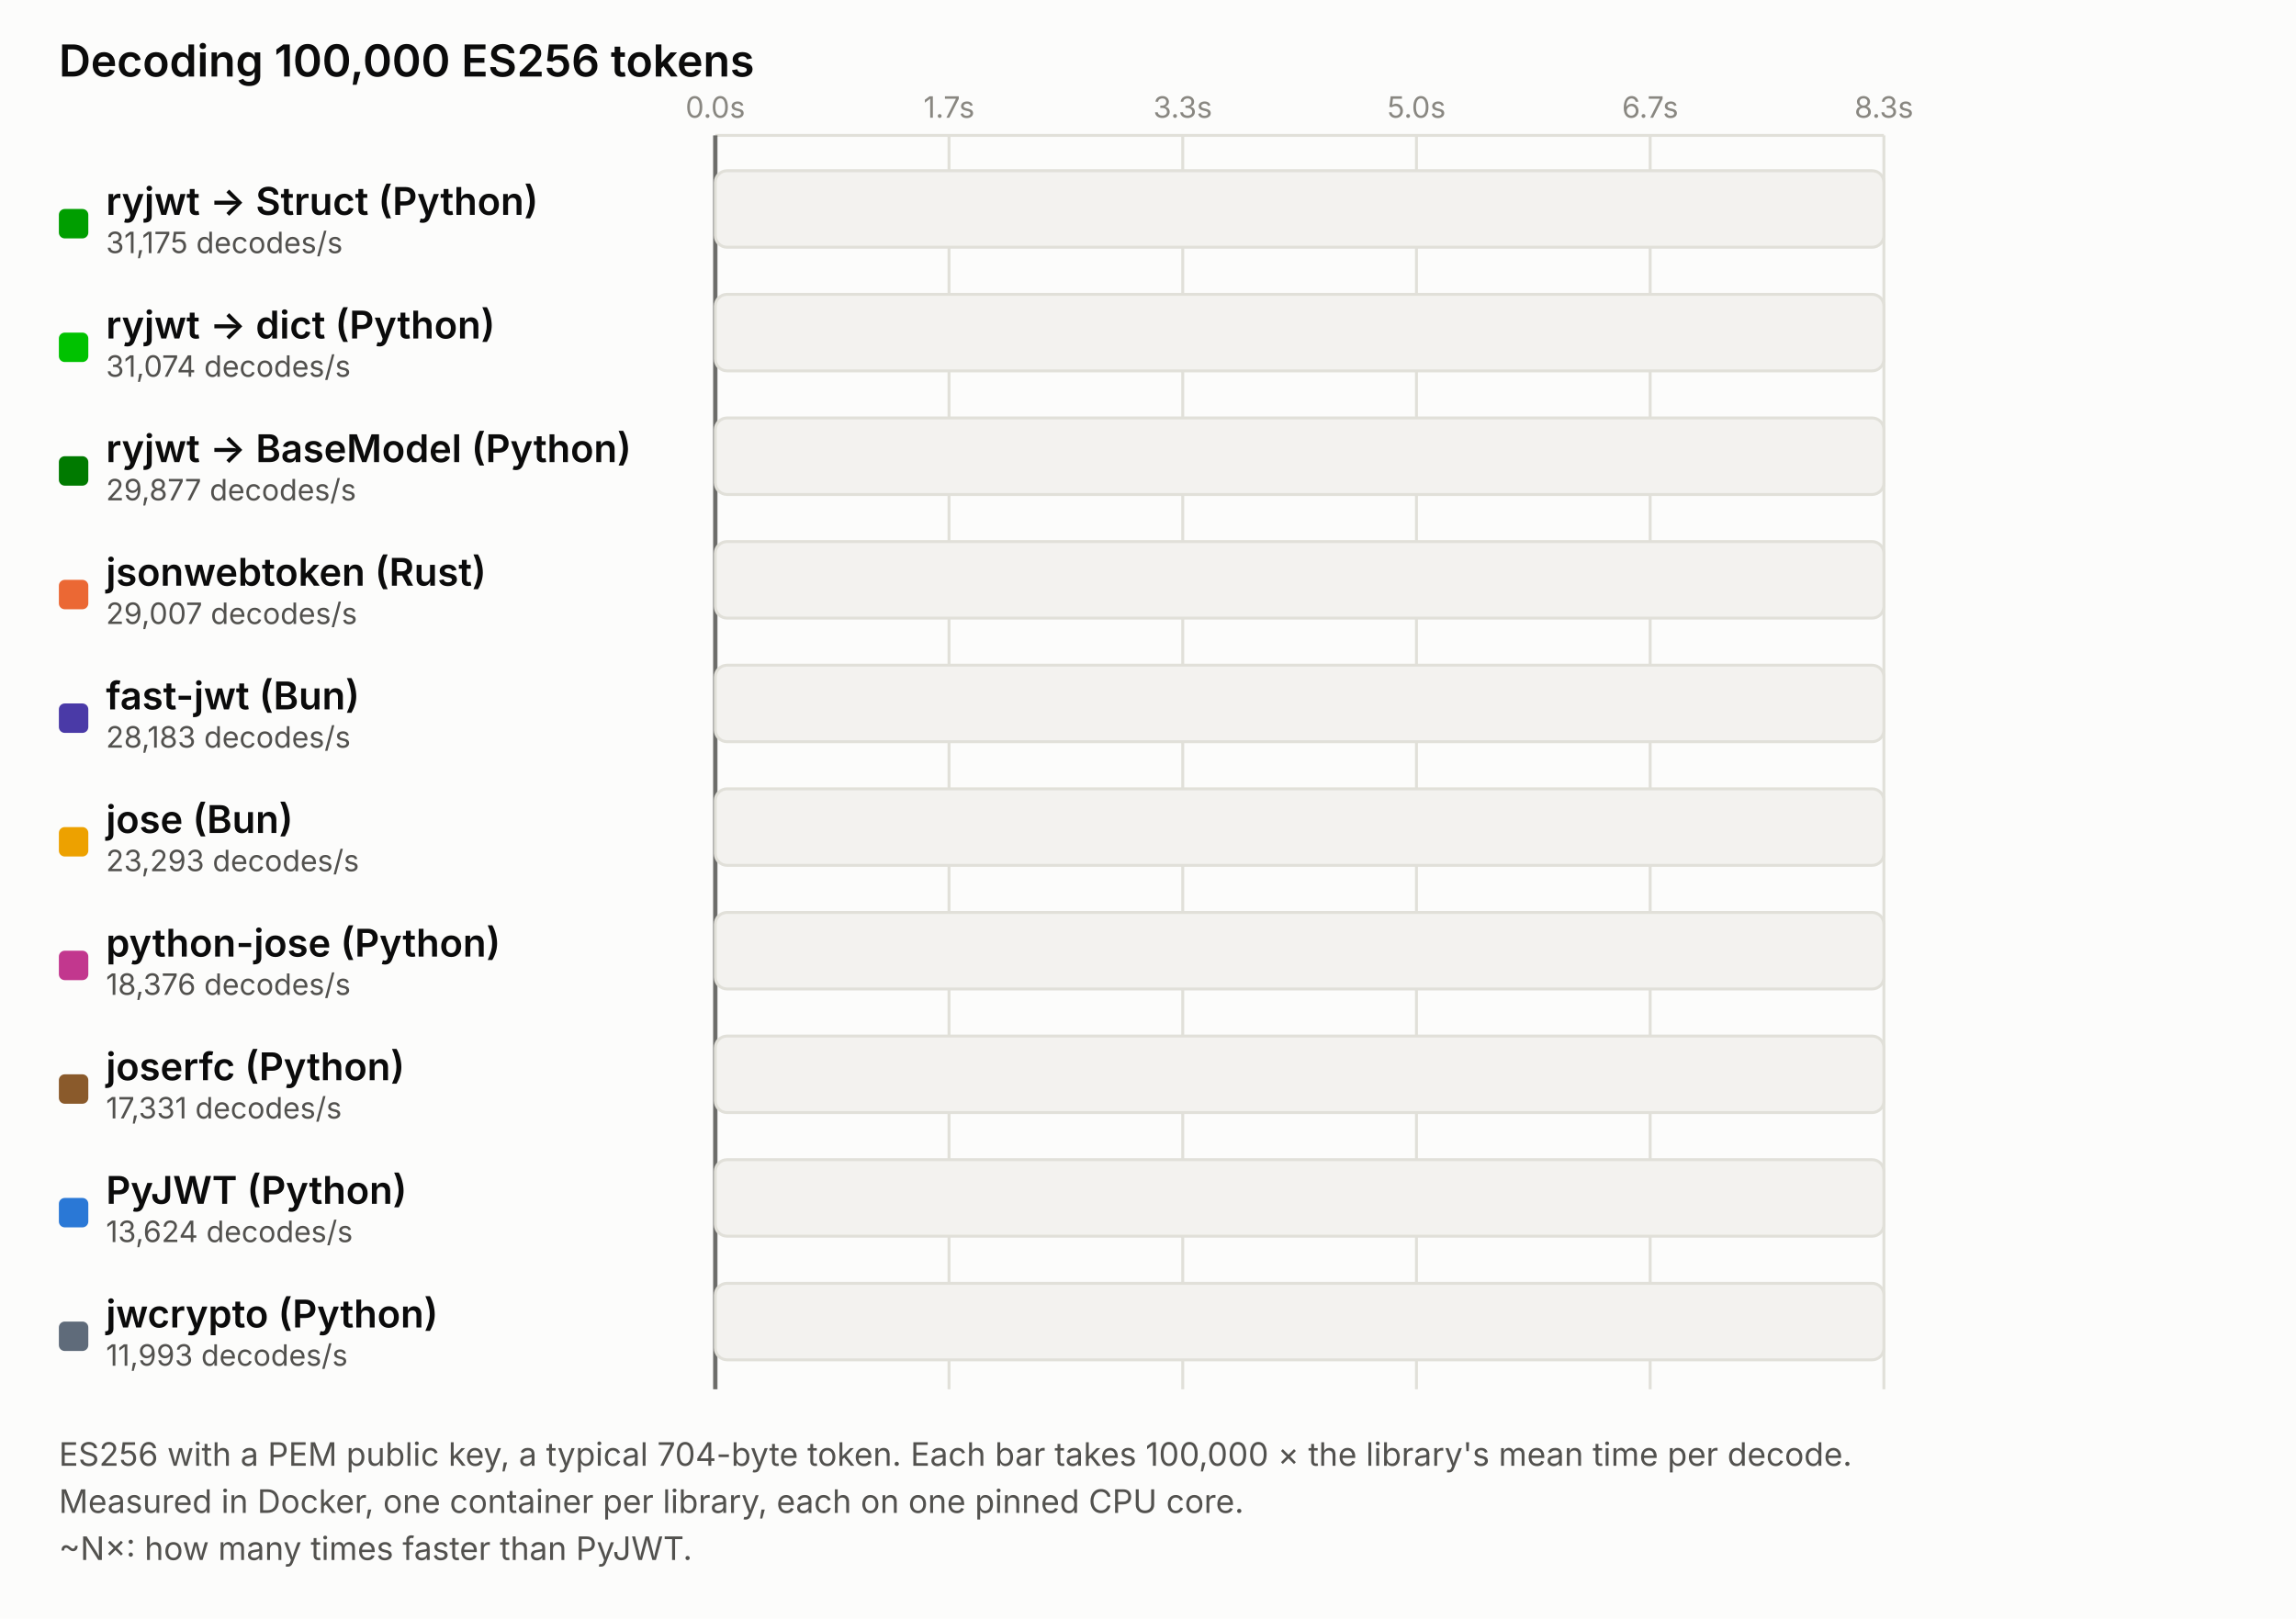
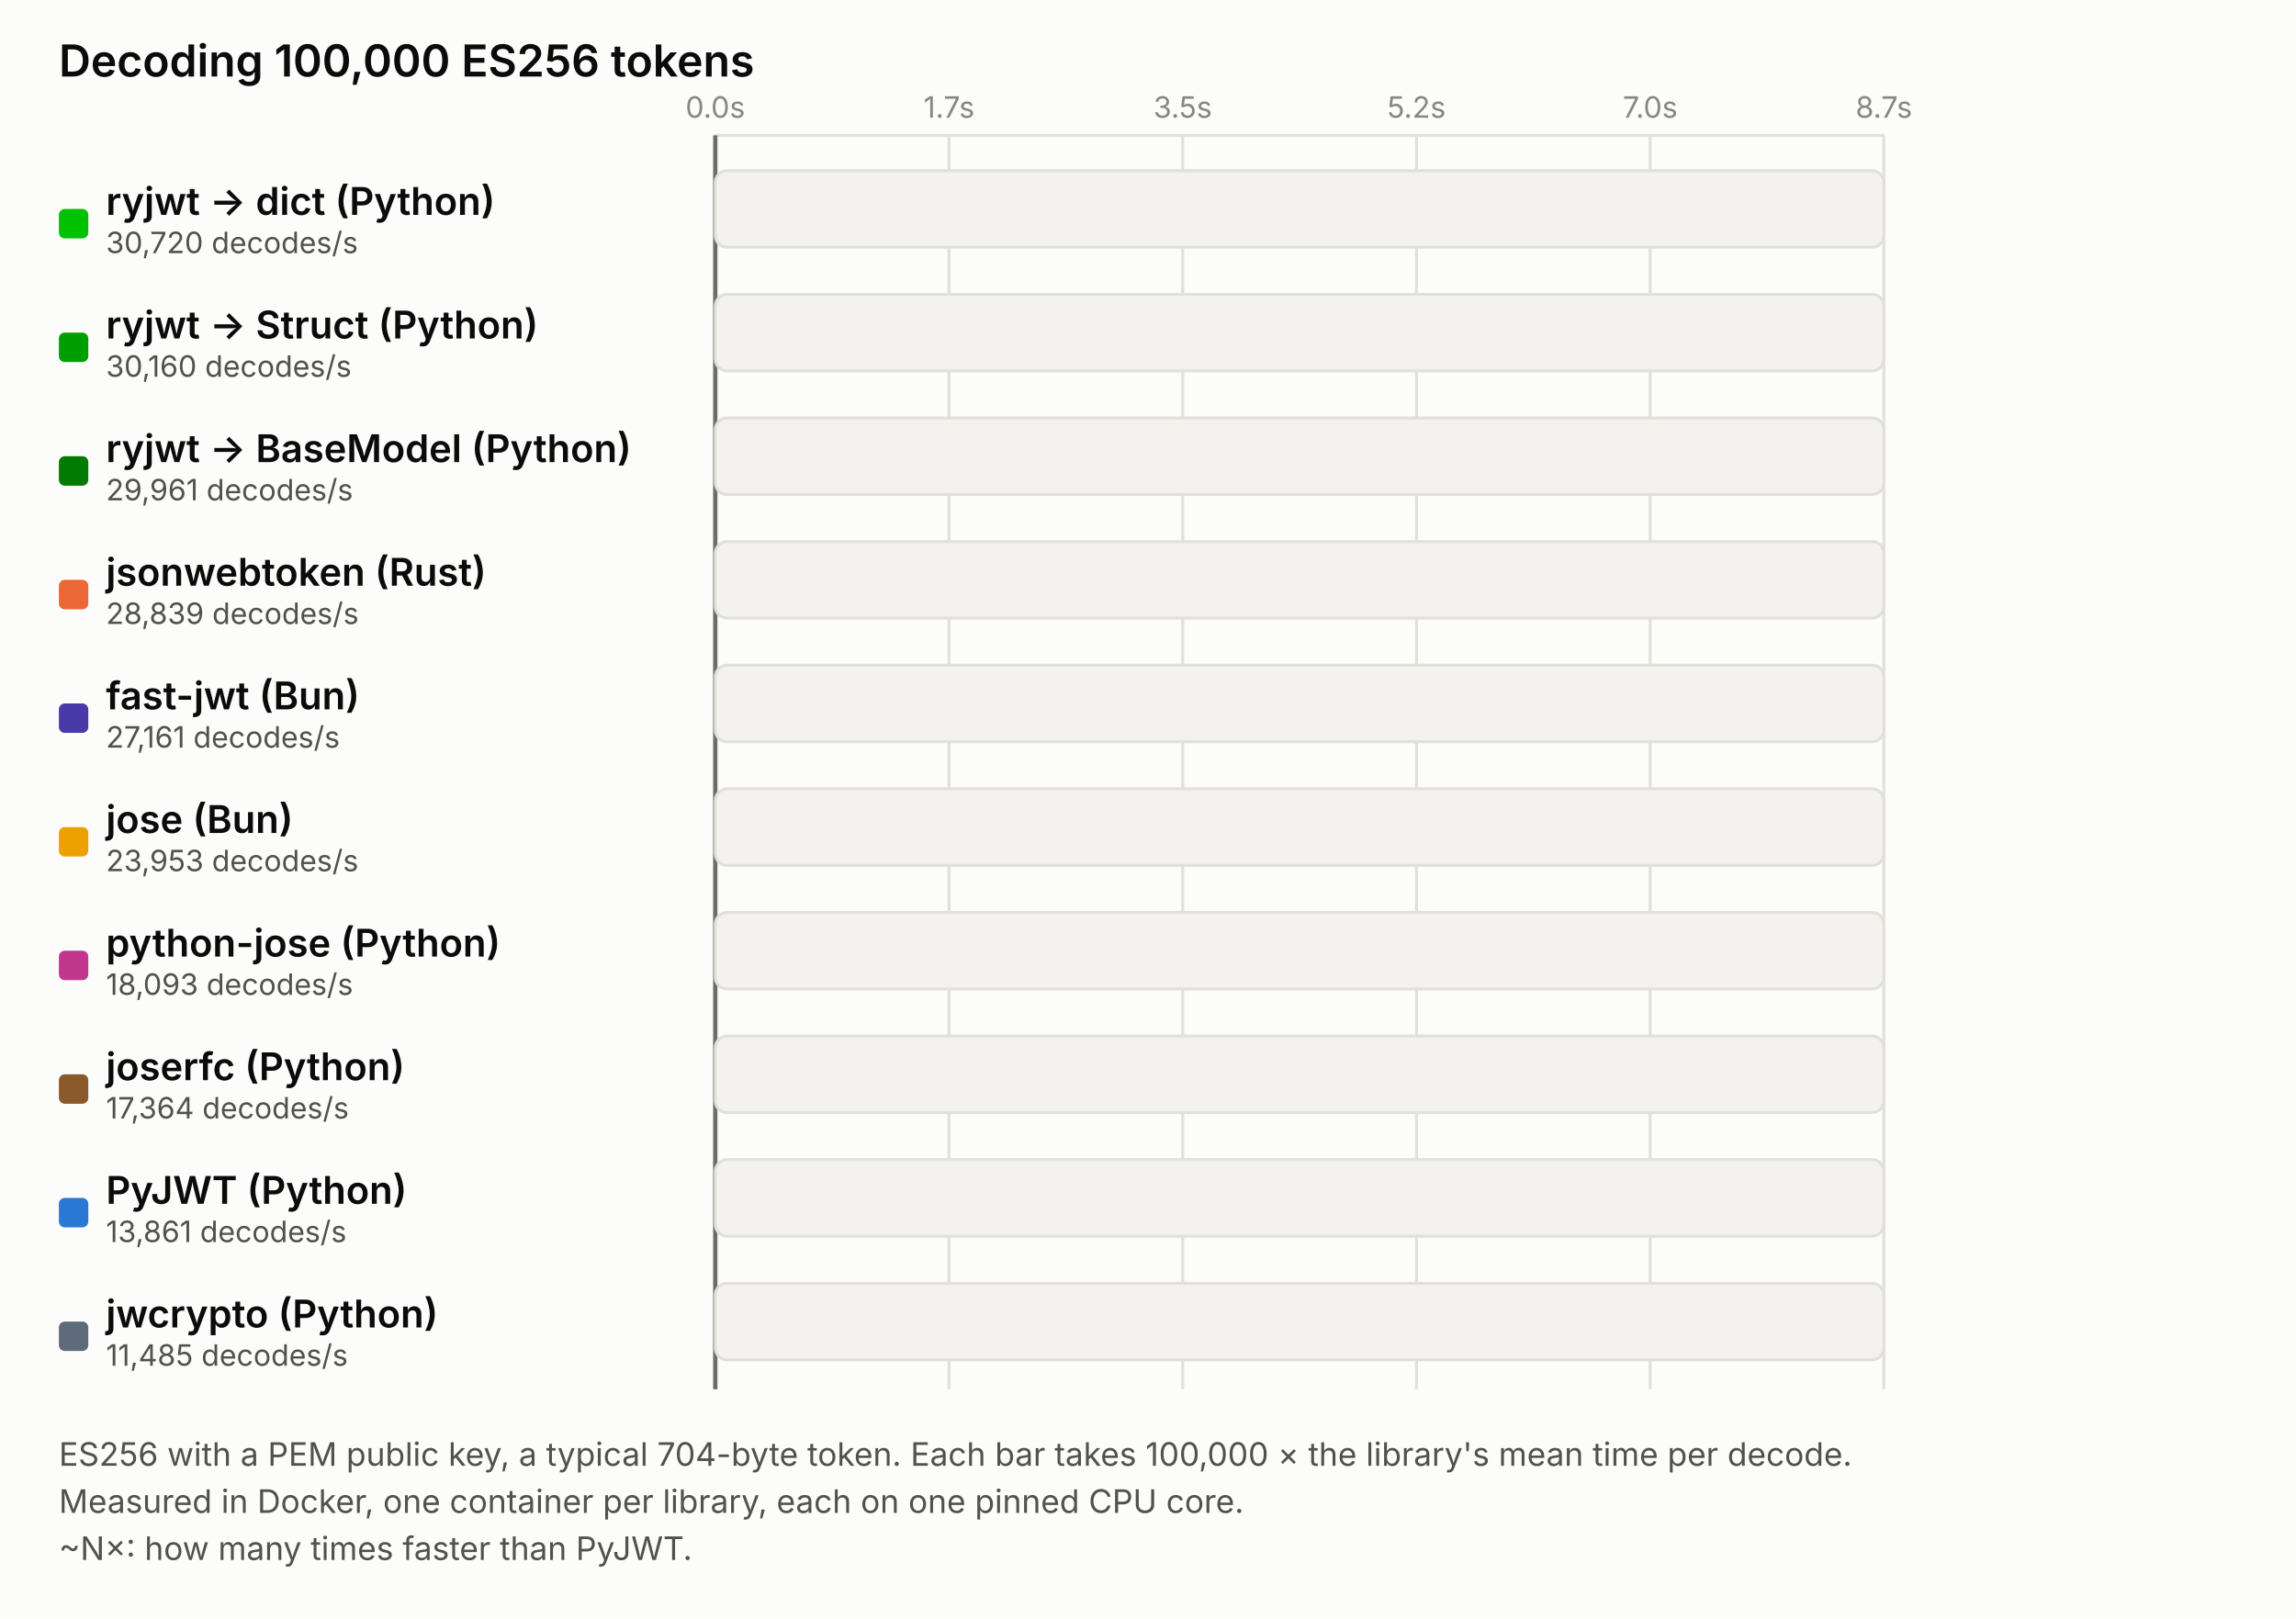
<svg xmlns="http://www.w3.org/2000/svg" width="780" height="550" viewBox="0 0 780 550">
  <style>
    text { font-family: system-ui, -apple-system, "Segoe UI", sans-serif; }
    .title { font-size: 15px; fill: #0b0b0b; font-weight: 600; }
    .tick { font-size: 10px; fill: #898781; }
    .name { font-size: 13px; fill: #0b0b0b; font-weight: 600; }
    .rate { font-size: 10px; fill: #52514e; }
    .caption { font-size: 11px; fill: #52514e; }
    .badge { font-size: 12px; font-weight: 700; }
    .speedup { font-size: 11px; font-weight: 600; fill: #52514e; }
    .track { fill: #f3f2ef; stroke: #e1e0d9; }
    .grid { stroke: #e1e0d9; stroke-width: 1; }
    .playhead { stroke: #0b0b0b; stroke-width: 1.5; opacity: 0.55; }

-     /* One 11.338s loop: the race runs for the first 73.541%
-        (8.338s, the slowest library's time), then every bar holds
+     /* One 11.707s loop: the race runs for the first 74.374%
+        (8.707s, the slowest library's time), then every bar holds
       for 3s, so the finish times can be read, before it restarts. */
-     #playhead { animation: playhead 11.338s linear infinite; }
-     #bar-ryjwt-msgspec { animation: fill-ryjwt-msgspec 11.338s linear infinite; }
-     #badge-ryjwt-msgspec { animation: show-ryjwt-msgspec 11.338s step-end infinite; }
-     @keyframes fill-ryjwt-msgspec { 0% { width: 0; } 28.291% { width: 397px; } 100% { width: 397px; } }
-     @keyframes show-ryjwt-msgspec { 0% { opacity: 0; } 28.291% { opacity: 1; } 100% { opacity: 1; } }
-     #bar-ryjwt { animation: fill-ryjwt 11.338s linear infinite; }
-     #badge-ryjwt { animation: show-ryjwt 11.338s step-end infinite; }
-     @keyframes fill-ryjwt { 0% { width: 0; } 28.383% { width: 397px; } 100% { width: 397px; } }
-     @keyframes show-ryjwt { 0% { opacity: 0; } 28.383% { opacity: 1; } 100% { opacity: 1; } }
-     #bar-ryjwt-pydantic { animation: fill-ryjwt-pydantic 11.338s linear infinite; }
-     #badge-ryjwt-pydantic { animation: show-ryjwt-pydantic 11.338s step-end infinite; }
-     @keyframes fill-ryjwt-pydantic { 0% { width: 0; } 29.520% { width: 397px; } 100% { width: 397px; } }
-     @keyframes show-ryjwt-pydantic { 0% { opacity: 0; } 29.520% { opacity: 1; } 100% { opacity: 1; } }
-     #bar-jsonwebtoken { animation: fill-jsonwebtoken 11.338s linear infinite; }
-     #badge-jsonwebtoken { animation: show-jsonwebtoken 11.338s step-end infinite; }
-     @keyframes fill-jsonwebtoken { 0% { width: 0; } 30.406% { width: 397px; } 100% { width: 397px; } }
-     @keyframes show-jsonwebtoken { 0% { opacity: 0; } 30.406% { opacity: 1; } 100% { opacity: 1; } }
-     #bar-fast-jwt { animation: fill-fast-jwt 11.338s linear infinite; }
-     #badge-fast-jwt { animation: show-fast-jwt 11.338s step-end infinite; }
-     @keyframes fill-fast-jwt { 0% { width: 0; } 31.294% { width: 397px; } 100% { width: 397px; } }
-     @keyframes show-fast-jwt { 0% { opacity: 0; } 31.294% { opacity: 1; } 100% { opacity: 1; } }
-     #bar-jose { animation: fill-jose 11.338s linear infinite; }
-     #badge-jose { animation: show-jose 11.338s step-end infinite; }
-     @keyframes fill-jose { 0% { width: 0; } 37.865% { width: 397px; } 100% { width: 397px; } }
-     @keyframes show-jose { 0% { opacity: 0; } 37.865% { opacity: 1; } 100% { opacity: 1; } }
-     #bar-python-jose { animation: fill-python-jose 11.338s linear infinite; }
-     #badge-python-jose { animation: show-python-jose 11.338s step-end infinite; }
-     @keyframes fill-python-jose { 0% { width: 0; } 47.997% { width: 397px; } 100% { width: 397px; } }
-     @keyframes show-python-jose { 0% { opacity: 0; } 47.997% { opacity: 1; } 100% { opacity: 1; } }
-     #bar-joserfc { animation: fill-joserfc 11.338s linear infinite; }
-     #badge-joserfc { animation: show-joserfc 11.338s step-end infinite; }
-     @keyframes fill-joserfc { 0% { width: 0; } 50.891% { width: 397px; } 100% { width: 397px; } }
-     @keyframes show-joserfc { 0% { opacity: 0; } 50.891% { opacity: 1; } 100% { opacity: 1; } }
-     #bar-pyjwt { animation: fill-pyjwt 11.338s linear infinite; }
-     #badge-pyjwt { animation: show-pyjwt 11.338s step-end infinite; }
-     @keyframes fill-pyjwt { 0% { width: 0; } 64.736% { width: 397px; } 100% { width: 397px; } }
-     @keyframes show-pyjwt { 0% { opacity: 0; } 64.736% { opacity: 1; } 100% { opacity: 1; } }
-     #bar-jwcrypto { animation: fill-jwcrypto 11.338s linear infinite; }
-     #badge-jwcrypto { animation: show-jwcrypto 11.338s step-end infinite; }
-     @keyframes fill-jwcrypto { 0% { width: 0; } 73.541% { width: 397px; } 100% { width: 397px; } }
-     @keyframes show-jwcrypto { 0% { opacity: 0; } 73.541% { opacity: 1; } 100% { opacity: 1; } }
+     #playhead { animation: playhead 11.707s linear infinite; }
+     #bar-ryjwt { animation: fill-ryjwt 11.707s linear infinite; }
+     #badge-ryjwt { animation: show-ryjwt 11.707s step-end infinite; }
+     @keyframes fill-ryjwt { 0% { width: 0; } 27.807% { width: 397px; } 100% { width: 397px; } }
+     @keyframes show-ryjwt { 0% { opacity: 0; } 27.807% { opacity: 1; } 100% { opacity: 1; } }
+     #bar-ryjwt-msgspec { animation: fill-ryjwt-msgspec 11.707s linear infinite; }
+     #badge-ryjwt-msgspec { animation: show-ryjwt-msgspec 11.707s step-end infinite; }
+     @keyframes fill-ryjwt-msgspec { 0% { width: 0; } 28.322% { width: 397px; } 100% { width: 397px; } }
+     @keyframes show-ryjwt-msgspec { 0% { opacity: 0; } 28.322% { opacity: 1; } 100% { opacity: 1; } }
+     #bar-ryjwt-pydantic { animation: fill-ryjwt-pydantic 11.707s linear infinite; }
+     #badge-ryjwt-pydantic { animation: show-ryjwt-pydantic 11.707s step-end infinite; }
+     @keyframes fill-ryjwt-pydantic { 0% { width: 0; } 28.511% { width: 397px; } 100% { width: 397px; } }
+     @keyframes show-ryjwt-pydantic { 0% { opacity: 0; } 28.511% { opacity: 1; } 100% { opacity: 1; } }
+     #bar-jsonwebtoken { animation: fill-jsonwebtoken 11.707s linear infinite; }
+     #badge-jsonwebtoken { animation: show-jsonwebtoken 11.707s step-end infinite; }
+     @keyframes fill-jsonwebtoken { 0% { width: 0; } 29.620% { width: 397px; } 100% { width: 397px; } }
+     @keyframes show-jsonwebtoken { 0% { opacity: 0; } 29.620% { opacity: 1; } 100% { opacity: 1; } }
+     #bar-fast-jwt { animation: fill-fast-jwt 11.707s linear infinite; }
+     #badge-fast-jwt { animation: show-fast-jwt 11.707s step-end infinite; }
+     @keyframes fill-fast-jwt { 0% { width: 0; } 31.450% { width: 397px; } 100% { width: 397px; } }
+     @keyframes show-fast-jwt { 0% { opacity: 0; } 31.450% { opacity: 1; } 100% { opacity: 1; } }
+     #bar-jose { animation: fill-jose 11.707s linear infinite; }
+     #badge-jose { animation: show-jose 11.707s step-end infinite; }
+     @keyframes fill-jose { 0% { width: 0; } 35.662% { width: 397px; } 100% { width: 397px; } }
+     @keyframes show-jose { 0% { opacity: 0; } 35.662% { opacity: 1; } 100% { opacity: 1; } }
+     #bar-python-jose { animation: fill-python-jose 11.707s linear infinite; }
+     #badge-python-jose { animation: show-python-jose 11.707s step-end infinite; }
+     @keyframes fill-python-jose { 0% { width: 0; } 47.212% { width: 397px; } 100% { width: 397px; } }
+     @keyframes show-python-jose { 0% { opacity: 0; } 47.212% { opacity: 1; } 100% { opacity: 1; } }
+     #bar-joserfc { animation: fill-joserfc 11.707s linear infinite; }
+     #badge-joserfc { animation: show-joserfc 11.707s step-end infinite; }
+     @keyframes fill-joserfc { 0% { width: 0; } 49.194% { width: 397px; } 100% { width: 397px; } }
+     @keyframes show-joserfc { 0% { opacity: 0; } 49.194% { opacity: 1; } 100% { opacity: 1; } }
+     #bar-pyjwt { animation: fill-pyjwt 11.707s linear infinite; }
+     #badge-pyjwt { animation: show-pyjwt 11.707s step-end infinite; }
+     @keyframes fill-pyjwt { 0% { width: 0; } 61.627% { width: 397px; } 100% { width: 397px; } }
+     @keyframes show-pyjwt { 0% { opacity: 0; } 61.627% { opacity: 1; } 100% { opacity: 1; } }
+     #bar-jwcrypto { animation: fill-jwcrypto 11.707s linear infinite; }
+     #badge-jwcrypto { animation: show-jwcrypto 11.707s step-end infinite; }
+     @keyframes fill-jwcrypto { 0% { width: 0; } 74.374% { width: 397px; } 100% { width: 397px; } }
+     @keyframes show-jwcrypto { 0% { opacity: 0; } 74.374% { opacity: 1; } 100% { opacity: 1; } }
    @keyframes playhead {
      0% { transform: translateX(0); }
-       73.541% { transform: translateX(397px); }
+       74.374% { transform: translateX(397px); }
      100% { transform: translateX(397px); }
    }
  </style>
  <rect width="780" height="550" fill="#fcfcfb" />
  <text x="20" y="26" class="title">Decoding 100,000 ES256 tokens</text>
  <g>
    <line x1="243" y1="46" x2="640" y2="46" class="grid" />
    <line x1="243.0" y1="46" x2="243.0" y2="472" class="grid" />
    <text x="243.0" y="40" class="tick" text-anchor="middle">0.0s</text>
    <line x1="322.4" y1="46" x2="322.4" y2="472" class="grid" />
    <text x="322.4" y="40" class="tick" text-anchor="middle">1.7s</text>
    <line x1="401.8" y1="46" x2="401.8" y2="472" class="grid" />
-     <text x="401.8" y="40" class="tick" text-anchor="middle">3.3s</text>
+     <text x="401.8" y="40" class="tick" text-anchor="middle">3.5s</text>
    <line x1="481.2" y1="46" x2="481.2" y2="472" class="grid" />
-     <text x="481.2" y="40" class="tick" text-anchor="middle">5.0s</text>
+     <text x="481.2" y="40" class="tick" text-anchor="middle">5.2s</text>
    <line x1="560.6" y1="46" x2="560.6" y2="472" class="grid" />
-     <text x="560.6" y="40" class="tick" text-anchor="middle">6.7s</text>
+     <text x="560.6" y="40" class="tick" text-anchor="middle">7.0s</text>
    <line x1="640.0" y1="46" x2="640.0" y2="472" class="grid" />
-     <text x="640.0" y="40" class="tick" text-anchor="middle">8.3s</text>
+     <text x="640.0" y="40" class="tick" text-anchor="middle">8.7s</text>
    <g id="playhead">
      <line x1="243" y1="46" x2="243" y2="472" class="playhead" />
    </g>
  </g>
  <g>
    <rect x="243" y="58" width="397" height="26" rx="4" class="track" />
-     <rect id="bar-ryjwt-msgspec" x="243" y="58" width="0" height="26" rx="4" fill="#009e00" />
-     <rect x="20" y="71.0" width="10" height="10" rx="2" fill="#009e00" />
-     <text x="36" y="73.0" class="name">ryjwt → Struct (Python)</text>
-     <text x="36" y="86.0" class="rate">31,175 decodes/s</text>
-     <g id="badge-ryjwt-msgspec" opacity="0">
-       <text x="650" y="80.0" class="badge" fill="#009e00">✓ 3.21s <tspan class="speedup">~2.3×</tspan>
+     <rect id="bar-ryjwt" x="243" y="58" width="0" height="26" rx="4" fill="#00c200" />
+     <rect x="20" y="71.0" width="10" height="10" rx="2" fill="#00c200" />
+     <text x="36" y="73.0" class="name">ryjwt → dict (Python)</text>
+     <text x="36" y="86.0" class="rate">30,720 decodes/s</text>
+     <g id="badge-ryjwt" opacity="0">
+       <text x="650" y="80.0" class="badge" fill="#00c200">✓ 3.26s <tspan class="speedup">~2.2×</tspan>
      </text>
    </g>
  </g>
  <g>
    <rect x="243" y="100" width="397" height="26" rx="4" class="track" />
-     <rect id="bar-ryjwt" x="243" y="100" width="0" height="26" rx="4" fill="#00c200" />
-     <rect x="20" y="113.0" width="10" height="10" rx="2" fill="#00c200" />
-     <text x="36" y="115.0" class="name">ryjwt → dict (Python)</text>
-     <text x="36" y="128.0" class="rate">31,074 decodes/s</text>
-     <g id="badge-ryjwt" opacity="0">
-       <text x="650" y="122.0" class="badge" fill="#00c200">✓ 3.22s <tspan class="speedup">~2.3×</tspan>
+     <rect id="bar-ryjwt-msgspec" x="243" y="100" width="0" height="26" rx="4" fill="#009e00" />
+     <rect x="20" y="113.0" width="10" height="10" rx="2" fill="#009e00" />
+     <text x="36" y="115.0" class="name">ryjwt → Struct (Python)</text>
+     <text x="36" y="128.0" class="rate">30,160 decodes/s</text>
+     <g id="badge-ryjwt-msgspec" opacity="0">
+       <text x="650" y="122.0" class="badge" fill="#009e00">✓ 3.32s <tspan class="speedup">~2.2×</tspan>
      </text>
    </g>
  </g>
  <g>
    <rect x="243" y="142" width="397" height="26" rx="4" class="track" />
    <rect id="bar-ryjwt-pydantic" x="243" y="142" width="0" height="26" rx="4" fill="#007a00" />
    <rect x="20" y="155.0" width="10" height="10" rx="2" fill="#007a00" />
    <text x="36" y="157.0" class="name">ryjwt → BaseModel (Python)</text>
-     <text x="36" y="170.0" class="rate">29,877 decodes/s</text>
+     <text x="36" y="170.0" class="rate">29,961 decodes/s</text>
    <g id="badge-ryjwt-pydantic" opacity="0">
-       <text x="650" y="164.0" class="badge" fill="#007a00">✓ 3.35s <tspan class="speedup">~2.2×</tspan>
+       <text x="650" y="164.0" class="badge" fill="#007a00">✓ 3.34s <tspan class="speedup">~2.2×</tspan>
      </text>
    </g>
  </g>
  <g>
    <rect x="243" y="184" width="397" height="26" rx="4" class="track" />
    <rect id="bar-jsonwebtoken" x="243" y="184" width="0" height="26" rx="4" fill="#eb6834" />
    <rect x="20" y="197.0" width="10" height="10" rx="2" fill="#eb6834" />
    <text x="36" y="199.0" class="name">jsonwebtoken (Rust)</text>
-     <text x="36" y="212.0" class="rate">29,007 decodes/s</text>
+     <text x="36" y="212.0" class="rate">28,839 decodes/s</text>
    <g id="badge-jsonwebtoken" opacity="0">
-       <text x="650" y="206.0" class="badge" fill="#eb6834">✓ 3.45s <tspan class="speedup">~2.1×</tspan>
+       <text x="650" y="206.0" class="badge" fill="#eb6834">✓ 3.47s <tspan class="speedup">~2.1×</tspan>
      </text>
    </g>
  </g>
  <g>
    <rect x="243" y="226" width="397" height="26" rx="4" class="track" />
    <rect id="bar-fast-jwt" x="243" y="226" width="0" height="26" rx="4" fill="#4a3aa7" />
    <rect x="20" y="239.0" width="10" height="10" rx="2" fill="#4a3aa7" />
    <text x="36" y="241.0" class="name">fast-jwt (Bun)</text>
-     <text x="36" y="254.0" class="rate">28,183 decodes/s</text>
+     <text x="36" y="254.0" class="rate">27,161 decodes/s</text>
    <g id="badge-fast-jwt" opacity="0">
-       <text x="650" y="248.0" class="badge" fill="#4a3aa7">✓ 3.55s <tspan class="speedup">~2.1×</tspan>
+       <text x="650" y="248.0" class="badge" fill="#4a3aa7">✓ 3.68s <tspan class="speedup">~2.0×</tspan>
      </text>
    </g>
  </g>
  <g>
    <rect x="243" y="268" width="397" height="26" rx="4" class="track" />
    <rect id="bar-jose" x="243" y="268" width="0" height="26" rx="4" fill="#eda100" />
    <rect x="20" y="281.0" width="10" height="10" rx="2" fill="#eda100" />
    <text x="36" y="283.0" class="name">jose (Bun)</text>
-     <text x="36" y="296.0" class="rate">23,293 decodes/s</text>
+     <text x="36" y="296.0" class="rate">23,953 decodes/s</text>
    <g id="badge-jose" opacity="0">
-       <text x="650" y="290.0" class="badge" fill="#eda100">✓ 4.29s <tspan class="speedup">~1.7×</tspan>
+       <text x="650" y="290.0" class="badge" fill="#eda100">✓ 4.17s <tspan class="speedup">~1.7×</tspan>
      </text>
    </g>
  </g>
  <g>
    <rect x="243" y="310" width="397" height="26" rx="4" class="track" />
    <rect id="bar-python-jose" x="243" y="310" width="0" height="26" rx="4" fill="#c2378e" />
    <rect x="20" y="323.0" width="10" height="10" rx="2" fill="#c2378e" />
    <text x="36" y="325.0" class="name">python-jose (Python)</text>
-     <text x="36" y="338.0" class="rate">18,376 decodes/s</text>
+     <text x="36" y="338.0" class="rate">18,093 decodes/s</text>
    <g id="badge-python-jose" opacity="0">
-       <text x="650" y="332.0" class="badge" fill="#c2378e">✓ 5.44s <tspan class="speedup">~1.3×</tspan>
+       <text x="650" y="332.0" class="badge" fill="#c2378e">✓ 5.53s <tspan class="speedup">~1.3×</tspan>
      </text>
    </g>
  </g>
  <g>
    <rect x="243" y="352" width="397" height="26" rx="4" class="track" />
    <rect id="bar-joserfc" x="243" y="352" width="0" height="26" rx="4" fill="#8a5a2b" />
    <rect x="20" y="365.0" width="10" height="10" rx="2" fill="#8a5a2b" />
    <text x="36" y="367.0" class="name">joserfc (Python)</text>
-     <text x="36" y="380.0" class="rate">17,331 decodes/s</text>
+     <text x="36" y="380.0" class="rate">17,364 decodes/s</text>
    <g id="badge-joserfc" opacity="0">
-       <text x="650" y="374.0" class="badge" fill="#8a5a2b">✓ 5.77s <tspan class="speedup">~1.3×</tspan>
+       <text x="650" y="374.0" class="badge" fill="#8a5a2b">✓ 5.76s <tspan class="speedup">~1.3×</tspan>
      </text>
    </g>
  </g>
  <g>
    <rect x="243" y="394" width="397" height="26" rx="4" class="track" />
    <rect id="bar-pyjwt" x="243" y="394" width="0" height="26" rx="4" fill="#2a78d6" />
    <rect x="20" y="407.0" width="10" height="10" rx="2" fill="#2a78d6" />
    <text x="36" y="409.0" class="name">PyJWT (Python)</text>
-     <text x="36" y="422.0" class="rate">13,624 decodes/s</text>
+     <text x="36" y="422.0" class="rate">13,861 decodes/s</text>
    <g id="badge-pyjwt" opacity="0">
-       <text x="650" y="416.0" class="badge" fill="#2a78d6">✓ 7.34s <tspan class="speedup" />
+       <text x="650" y="416.0" class="badge" fill="#2a78d6">✓ 7.21s <tspan class="speedup" />
      </text>
    </g>
  </g>
  <g>
    <rect x="243" y="436" width="397" height="26" rx="4" class="track" />
    <rect id="bar-jwcrypto" x="243" y="436" width="0" height="26" rx="4" fill="#5f6b7a" />
    <rect x="20" y="449.0" width="10" height="10" rx="2" fill="#5f6b7a" />
    <text x="36" y="451.0" class="name">jwcrypto (Python)</text>
-     <text x="36" y="464.0" class="rate">11,993 decodes/s</text>
+     <text x="36" y="464.0" class="rate">11,485 decodes/s</text>
    <g id="badge-jwcrypto" opacity="0">
-       <text x="650" y="458.0" class="badge" fill="#5f6b7a">✓ 8.34s <tspan class="speedup">~0.9×</tspan>
+       <text x="650" y="458.0" class="badge" fill="#5f6b7a">✓ 8.71s <tspan class="speedup">~0.8×</tspan>
      </text>
    </g>
  </g>
  <text x="20" y="498" class="caption">ES256 with a PEM public key, a typical 704-byte token. Each bar takes 100,000 × the library's mean time per decode.</text>
  <text x="20" y="514" class="caption">Measured in Docker, one container per library, each on one pinned CPU core.</text>
  <text x="20" y="530" class="caption">~N×: how many times faster than PyJWT.</text>
</svg>
